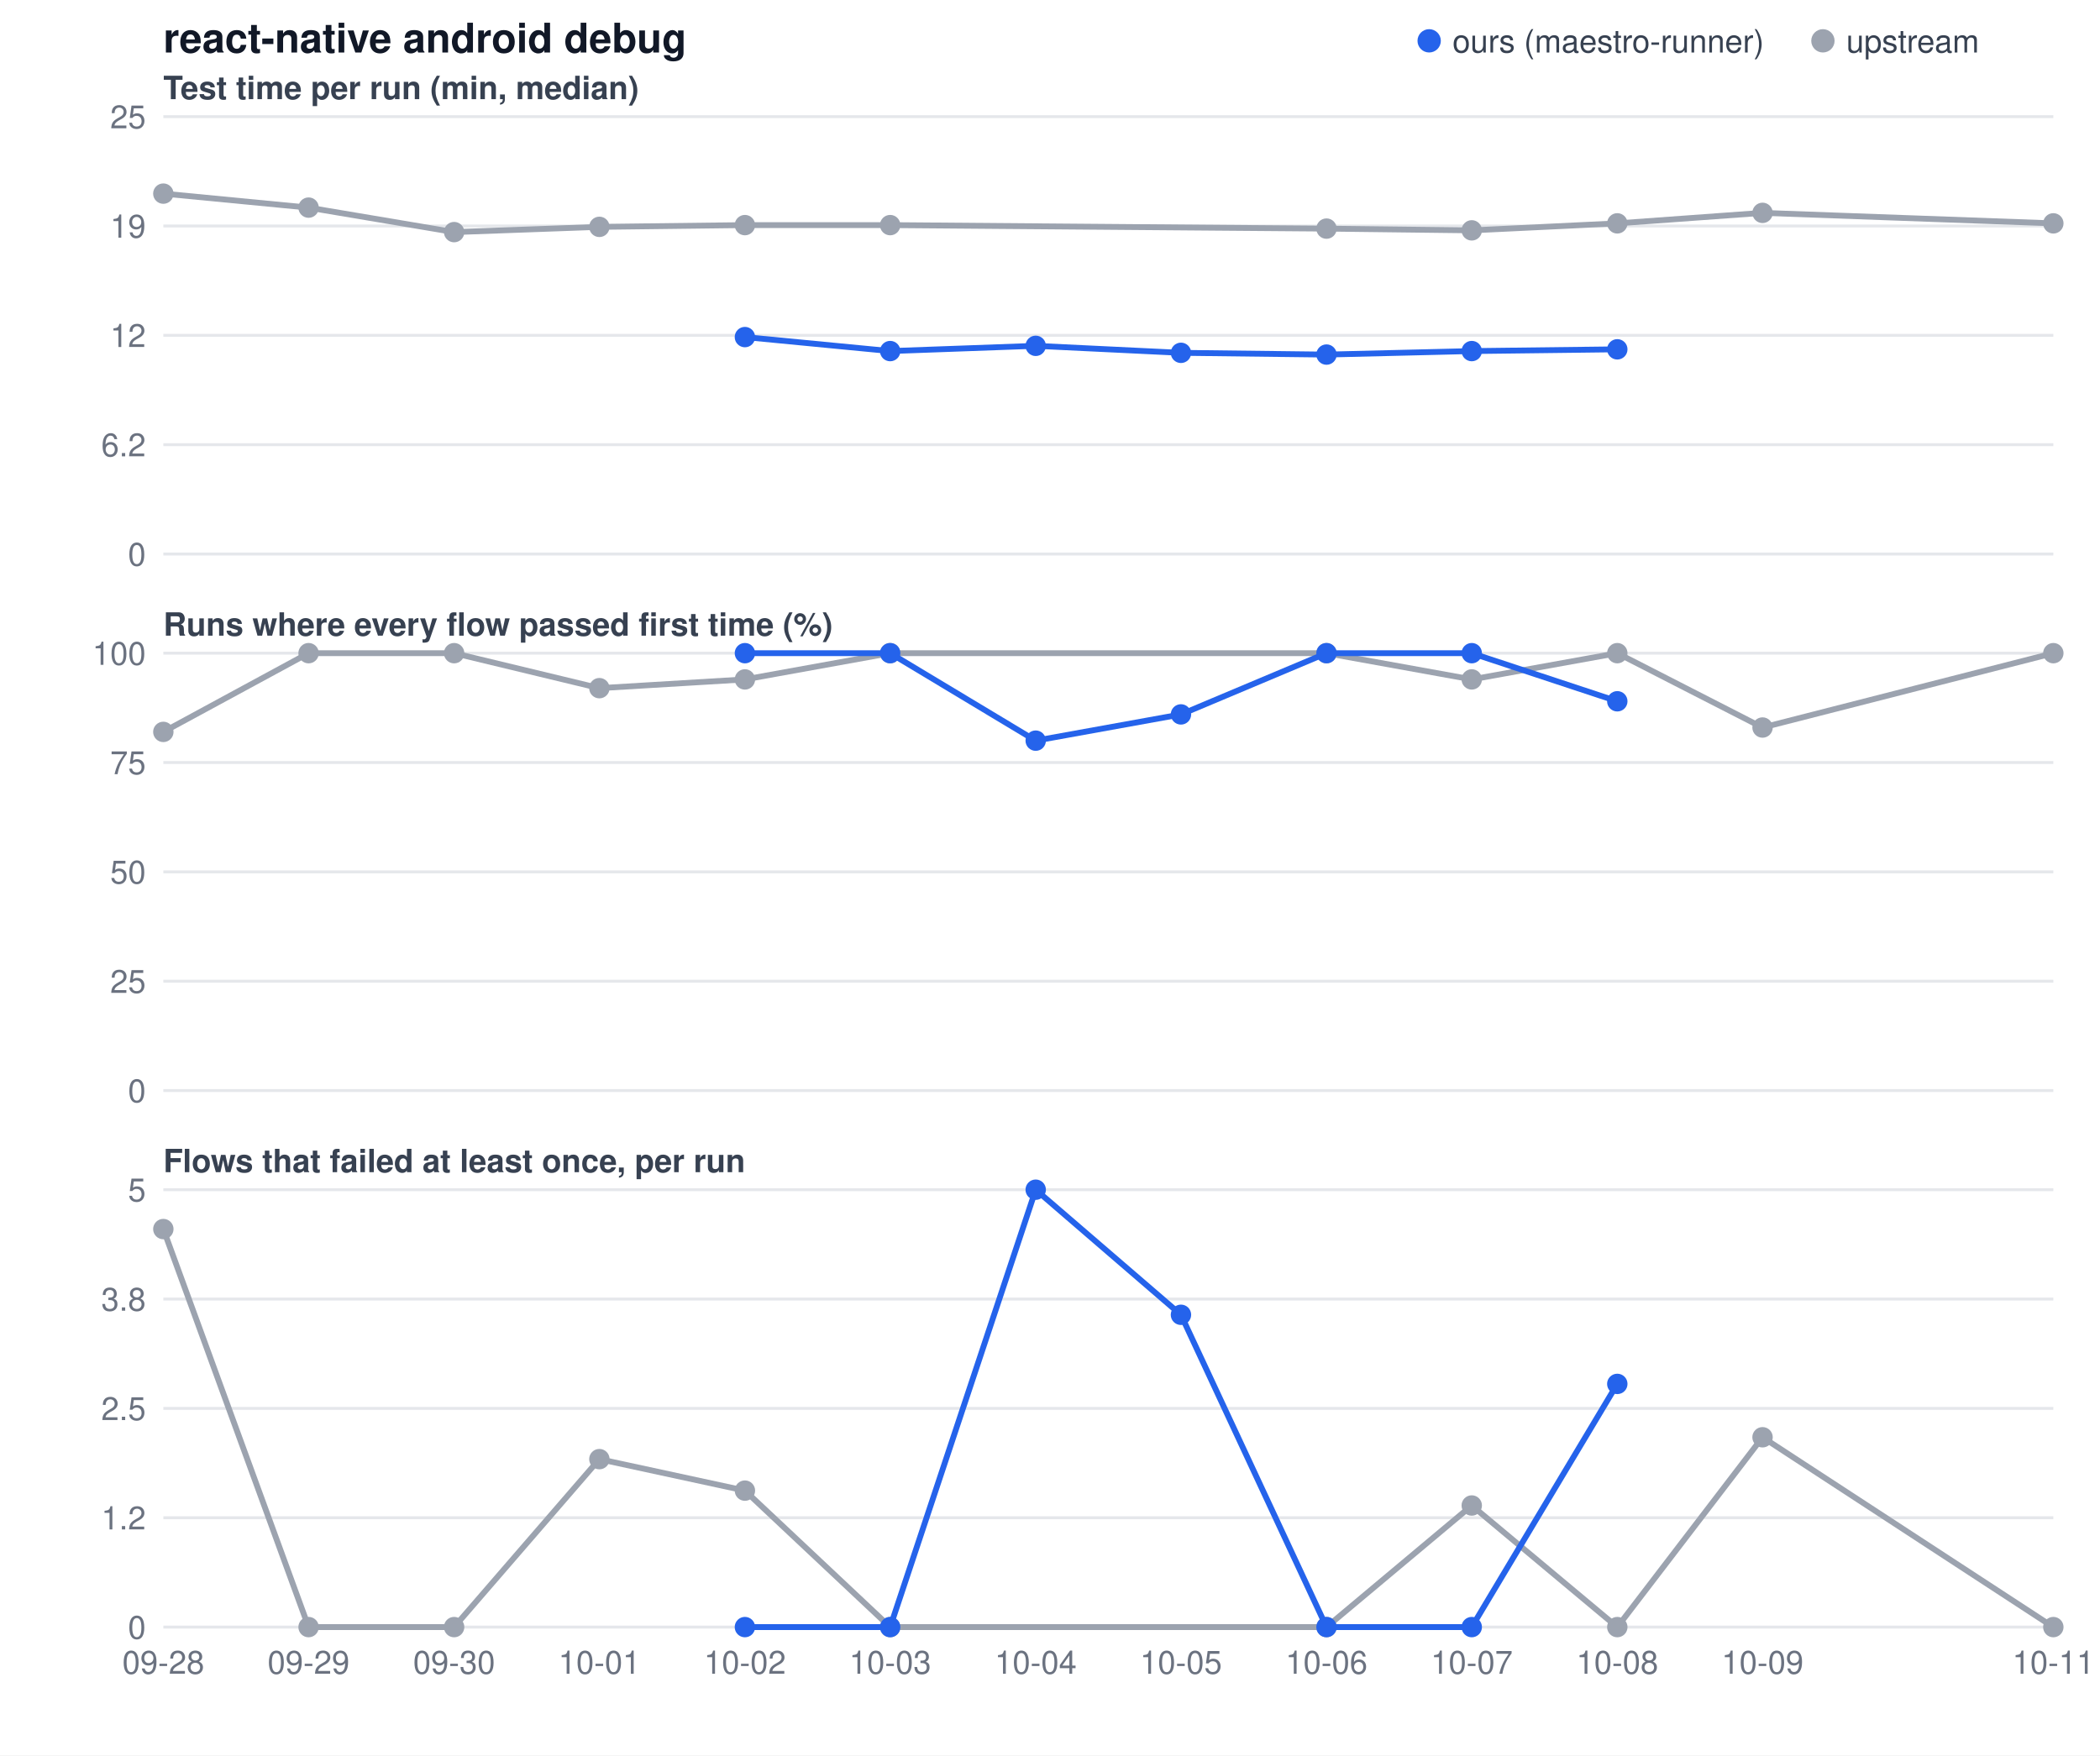
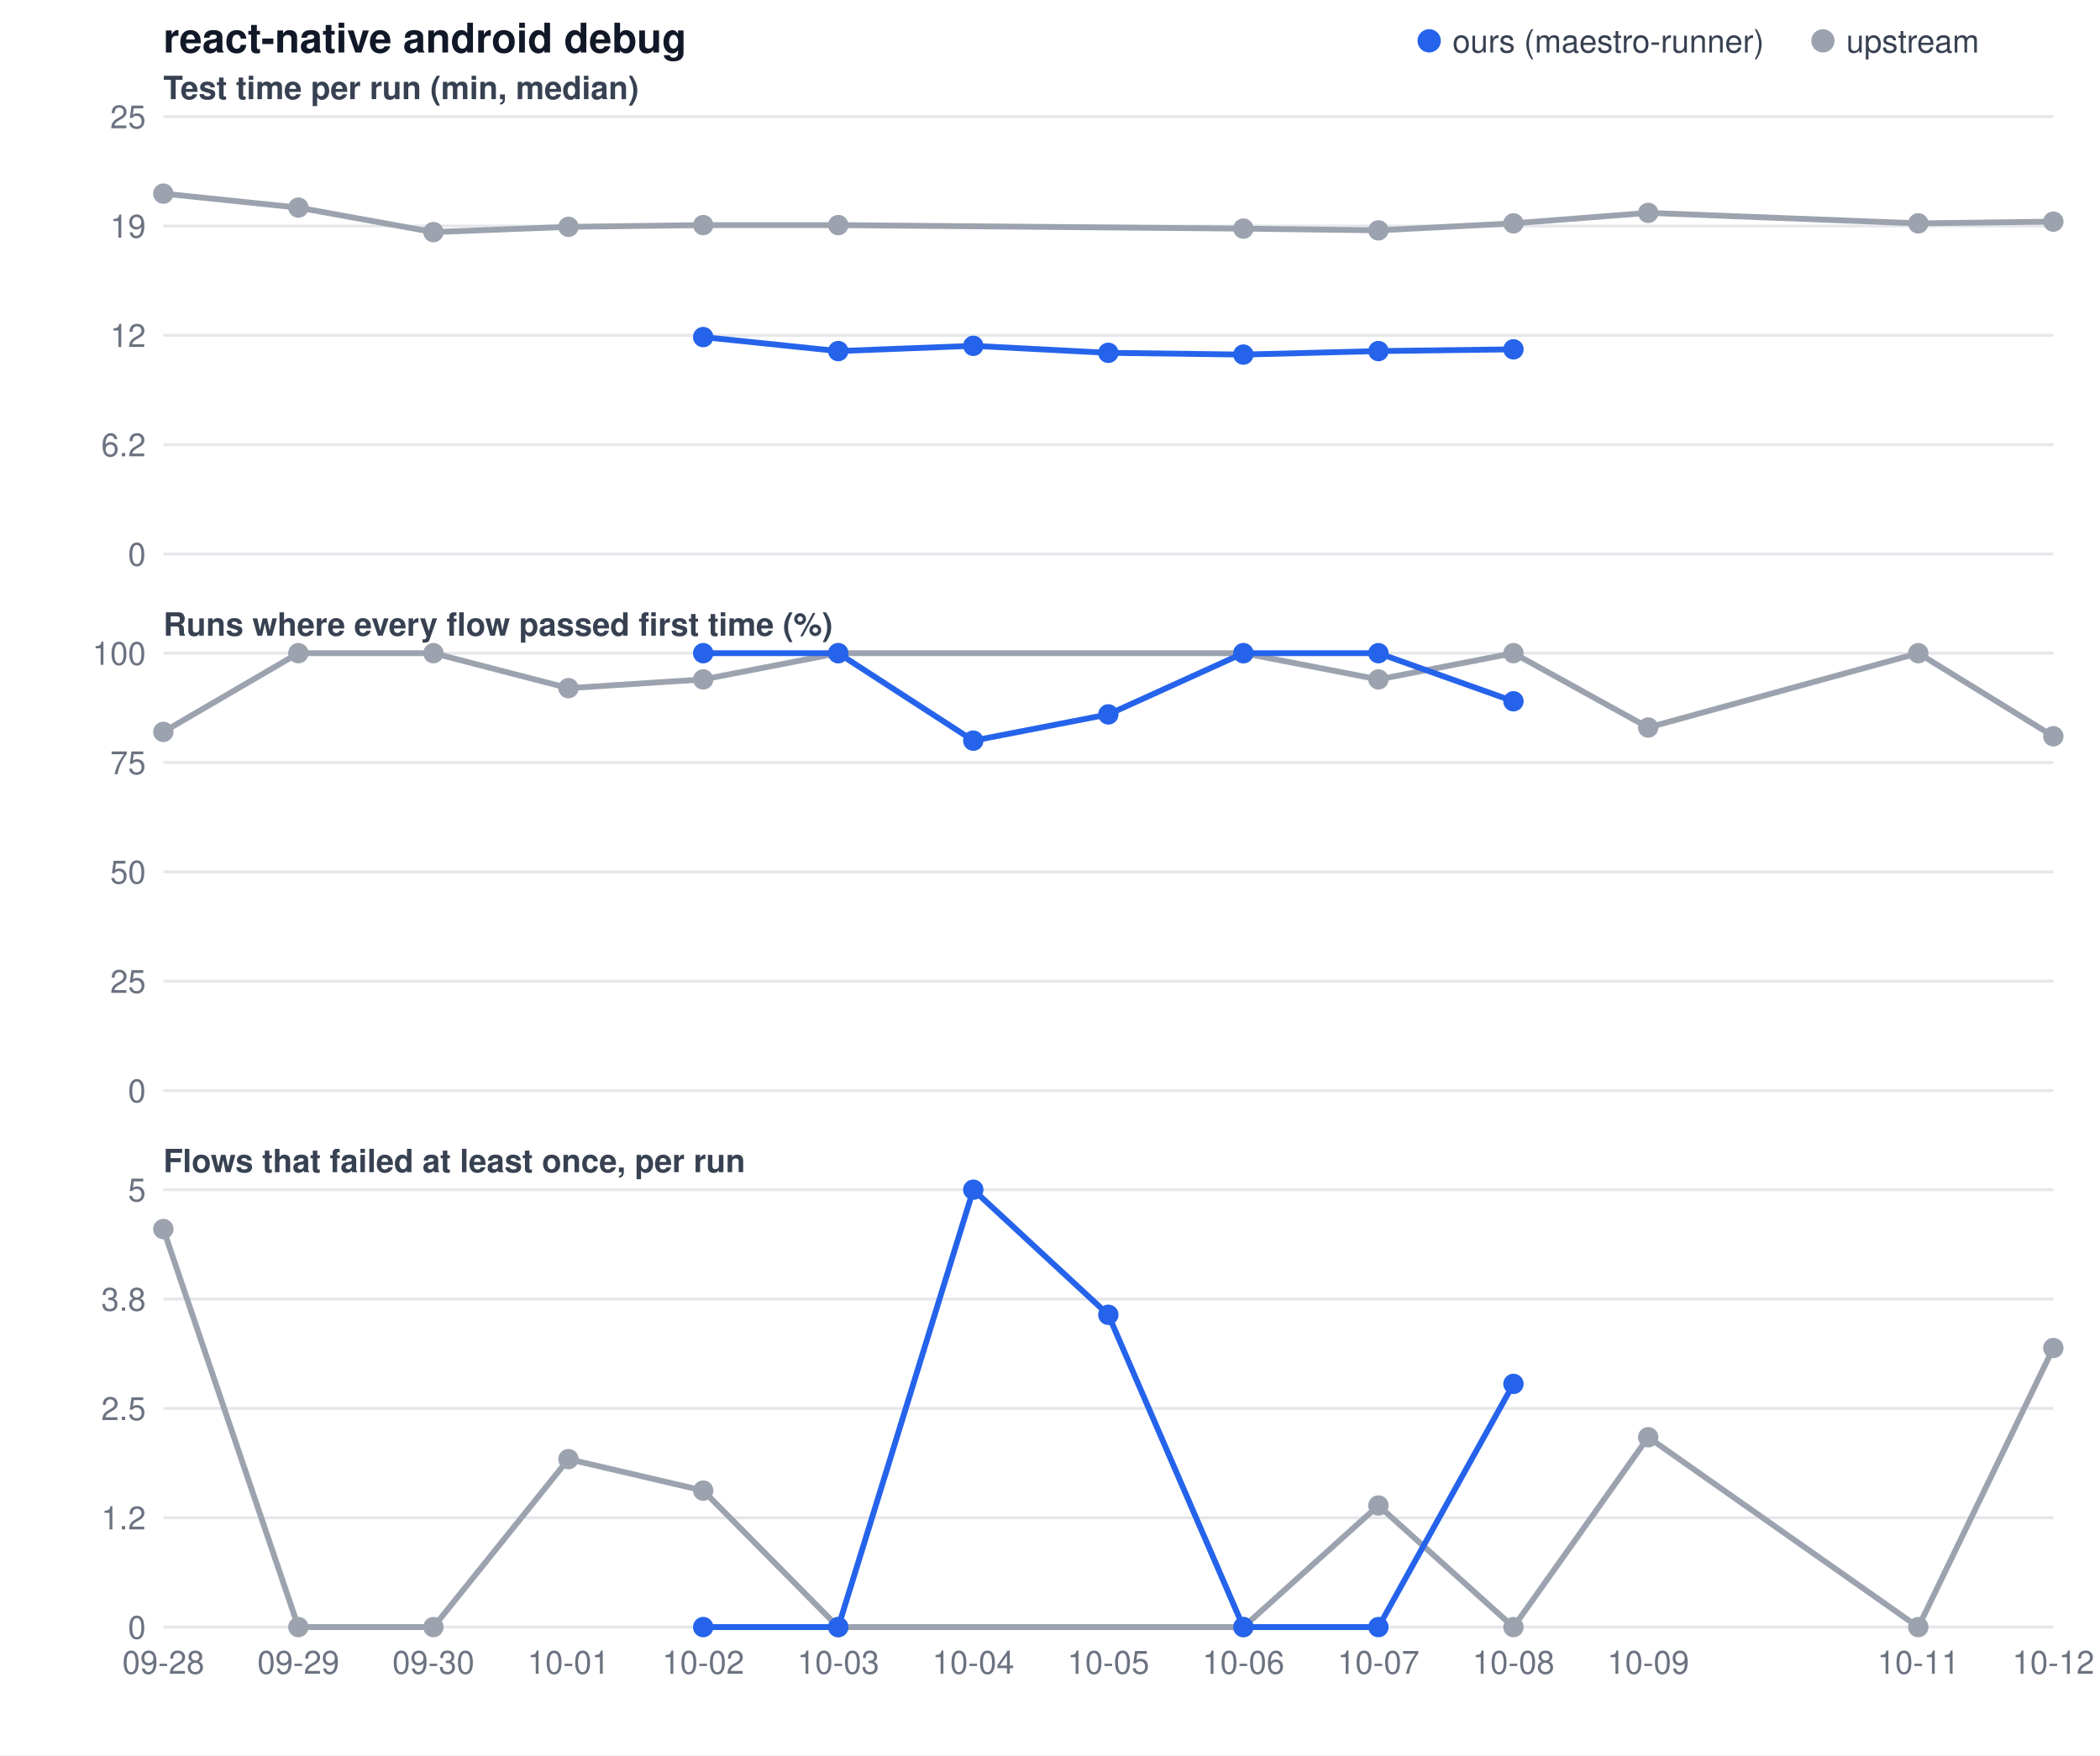
<svg xmlns="http://www.w3.org/2000/svg" width="720" height="602" font-family="-apple-system,Segoe UI,Helvetica,Arial,sans-serif" font-size="11">
  <rect width="100%" height="100%" fill="#ffffff" />
  <text x="56" y="18" font-size="14" font-weight="600" fill="#111827">react-native android debug</text>
  <circle cx="490" cy="14" r="4" fill="#2563eb" />
  <text x="498" y="18" fill="#374151">ours (maestro-runner)</text>
  <circle cx="625" cy="14" r="4" fill="#9ca3af" />
  <text x="633" y="18" fill="#374151">upstream</text>
  <text x="56" y="34" fill="#374151" font-weight="600">Test time per run (min, median)</text>
  <line x1="56" x2="704" y1="190.0" y2="190.0" stroke="#e5e7eb" />
  <text x="50" y="194.0" text-anchor="end" fill="#6b7280">0</text>
  <line x1="56" x2="704" y1="152.5" y2="152.5" stroke="#e5e7eb" />
  <text x="50" y="156.5" text-anchor="end" fill="#6b7280">6.2</text>
  <line x1="56" x2="704" y1="115.0" y2="115.0" stroke="#e5e7eb" />
  <text x="50" y="119.0" text-anchor="end" fill="#6b7280">12</text>
  <line x1="56" x2="704" y1="77.5" y2="77.5" stroke="#e5e7eb" />
  <text x="50" y="81.5" text-anchor="end" fill="#6b7280">19</text>
  <line x1="56" x2="704" y1="40.0" y2="40.0" stroke="#e5e7eb" />
  <text x="50" y="44.0" text-anchor="end" fill="#6b7280">25</text>
-   <polyline fill="none" stroke="#9ca3af" stroke-width="2" points="56.0,66.4 105.8,71.2 155.7,79.6 205.5,77.8 255.4,77.2 305.2,77.2 454.8,78.4 504.6,79.0 554.5,76.6 604.3,73.0 704.0,76.6" />
+   <polyline fill="none" stroke="#9ca3af" stroke-width="2" points="56.0,66.4 102.3,71.2 148.6,79.6 194.9,77.8 241.1,77.2 287.4,77.2 426.3,78.4 472.6,79.0 518.9,76.6 565.1,73.0 657.7,76.6 704.0,76.0" />
  <circle cx="56.0" cy="66.4" r="3.5" fill="#9ca3af" />
-   <circle cx="105.8" cy="71.2" r="3.5" fill="#9ca3af" />
-   <circle cx="155.7" cy="79.6" r="3.5" fill="#9ca3af" />
-   <circle cx="205.5" cy="77.8" r="3.5" fill="#9ca3af" />
-   <circle cx="255.4" cy="77.2" r="3.5" fill="#9ca3af" />
-   <circle cx="305.2" cy="77.2" r="3.5" fill="#9ca3af" />
-   <circle cx="454.8" cy="78.4" r="3.5" fill="#9ca3af" />
-   <circle cx="504.6" cy="79.0" r="3.5" fill="#9ca3af" />
-   <circle cx="554.5" cy="76.6" r="3.5" fill="#9ca3af" />
-   <circle cx="604.3" cy="73.0" r="3.5" fill="#9ca3af" />
-   <circle cx="704.0" cy="76.6" r="3.5" fill="#9ca3af" />
-   <polyline fill="none" stroke="#2563eb" stroke-width="2" points="255.4,115.6 305.2,120.4 355.1,118.6 404.9,121.0 454.8,121.6 504.6,120.4 554.5,119.8" />
-   <circle cx="255.4" cy="115.6" r="3.5" fill="#2563eb" />
-   <circle cx="305.2" cy="120.4" r="3.5" fill="#2563eb" />
-   <circle cx="355.1" cy="118.6" r="3.5" fill="#2563eb" />
-   <circle cx="404.9" cy="121.0" r="3.5" fill="#2563eb" />
-   <circle cx="454.8" cy="121.6" r="3.5" fill="#2563eb" />
-   <circle cx="504.6" cy="120.4" r="3.5" fill="#2563eb" />
-   <circle cx="554.5" cy="119.8" r="3.5" fill="#2563eb" />
+   <circle cx="102.3" cy="71.2" r="3.5" fill="#9ca3af" />
+   <circle cx="148.6" cy="79.6" r="3.5" fill="#9ca3af" />
+   <circle cx="194.9" cy="77.8" r="3.5" fill="#9ca3af" />
+   <circle cx="241.1" cy="77.2" r="3.5" fill="#9ca3af" />
+   <circle cx="287.4" cy="77.2" r="3.5" fill="#9ca3af" />
+   <circle cx="426.3" cy="78.4" r="3.5" fill="#9ca3af" />
+   <circle cx="472.6" cy="79.0" r="3.5" fill="#9ca3af" />
+   <circle cx="518.9" cy="76.6" r="3.5" fill="#9ca3af" />
+   <circle cx="565.1" cy="73.0" r="3.5" fill="#9ca3af" />
+   <circle cx="657.7" cy="76.6" r="3.5" fill="#9ca3af" />
+   <circle cx="704.0" cy="76.0" r="3.5" fill="#9ca3af" />
+   <polyline fill="none" stroke="#2563eb" stroke-width="2" points="241.1,115.6 287.4,120.4 333.7,118.6 380.0,121.0 426.3,121.6 472.6,120.4 518.9,119.8" />
+   <circle cx="241.1" cy="115.6" r="3.5" fill="#2563eb" />
+   <circle cx="287.4" cy="120.4" r="3.5" fill="#2563eb" />
+   <circle cx="333.7" cy="118.6" r="3.5" fill="#2563eb" />
+   <circle cx="380.0" cy="121.0" r="3.5" fill="#2563eb" />
+   <circle cx="426.3" cy="121.6" r="3.5" fill="#2563eb" />
+   <circle cx="472.6" cy="120.4" r="3.5" fill="#2563eb" />
+   <circle cx="518.9" cy="119.8" r="3.5" fill="#2563eb" />
  <text x="56" y="218" fill="#374151" font-weight="600">Runs where every flow passed first time (%)</text>
  <line x1="56" x2="704" y1="374.0" y2="374.0" stroke="#e5e7eb" />
  <text x="50" y="378.0" text-anchor="end" fill="#6b7280">0</text>
  <line x1="56" x2="704" y1="336.5" y2="336.5" stroke="#e5e7eb" />
  <text x="50" y="340.5" text-anchor="end" fill="#6b7280">25</text>
  <line x1="56" x2="704" y1="299.0" y2="299.0" stroke="#e5e7eb" />
  <text x="50" y="303.0" text-anchor="end" fill="#6b7280">50</text>
  <line x1="56" x2="704" y1="261.5" y2="261.5" stroke="#e5e7eb" />
  <text x="50" y="265.5" text-anchor="end" fill="#6b7280">75</text>
  <line x1="56" x2="704" y1="224.0" y2="224.0" stroke="#e5e7eb" />
  <text x="50" y="228.0" text-anchor="end" fill="#6b7280">100</text>
-   <polyline fill="none" stroke="#9ca3af" stroke-width="2" points="56.0,251.0 105.8,224.0 155.7,224.0 205.5,236.0 255.4,233.0 305.2,224.0 454.8,224.0 504.6,233.0 554.5,224.0 604.3,249.5 704.0,224.0" />
+   <polyline fill="none" stroke="#9ca3af" stroke-width="2" points="56.0,251.0 102.3,224.0 148.6,224.0 194.9,236.0 241.1,233.0 287.4,224.0 426.3,224.0 472.6,233.0 518.9,224.0 565.1,249.5 657.7,224.0 704.0,252.5" />
  <circle cx="56.0" cy="251.0" r="3.5" fill="#9ca3af" />
-   <circle cx="105.8" cy="224.0" r="3.5" fill="#9ca3af" />
-   <circle cx="155.7" cy="224.0" r="3.5" fill="#9ca3af" />
-   <circle cx="205.5" cy="236.0" r="3.5" fill="#9ca3af" />
-   <circle cx="255.4" cy="233.0" r="3.5" fill="#9ca3af" />
-   <circle cx="305.2" cy="224.0" r="3.5" fill="#9ca3af" />
-   <circle cx="454.8" cy="224.0" r="3.5" fill="#9ca3af" />
-   <circle cx="504.6" cy="233.0" r="3.5" fill="#9ca3af" />
-   <circle cx="554.5" cy="224.0" r="3.5" fill="#9ca3af" />
-   <circle cx="604.3" cy="249.5" r="3.5" fill="#9ca3af" />
-   <circle cx="704.0" cy="224.0" r="3.5" fill="#9ca3af" />
-   <polyline fill="none" stroke="#2563eb" stroke-width="2" points="255.4,224.0 305.2,224.0 355.1,254.0 404.9,245.0 454.8,224.0 504.6,224.0 554.5,240.5" />
-   <circle cx="255.4" cy="224.0" r="3.5" fill="#2563eb" />
-   <circle cx="305.2" cy="224.0" r="3.5" fill="#2563eb" />
-   <circle cx="355.1" cy="254.0" r="3.5" fill="#2563eb" />
-   <circle cx="404.9" cy="245.0" r="3.5" fill="#2563eb" />
-   <circle cx="454.8" cy="224.0" r="3.5" fill="#2563eb" />
-   <circle cx="504.6" cy="224.0" r="3.5" fill="#2563eb" />
-   <circle cx="554.5" cy="240.5" r="3.5" fill="#2563eb" />
+   <circle cx="102.3" cy="224.0" r="3.5" fill="#9ca3af" />
+   <circle cx="148.6" cy="224.0" r="3.5" fill="#9ca3af" />
+   <circle cx="194.9" cy="236.0" r="3.5" fill="#9ca3af" />
+   <circle cx="241.1" cy="233.0" r="3.5" fill="#9ca3af" />
+   <circle cx="287.4" cy="224.0" r="3.5" fill="#9ca3af" />
+   <circle cx="426.3" cy="224.0" r="3.5" fill="#9ca3af" />
+   <circle cx="472.6" cy="233.0" r="3.5" fill="#9ca3af" />
+   <circle cx="518.9" cy="224.0" r="3.5" fill="#9ca3af" />
+   <circle cx="565.1" cy="249.5" r="3.5" fill="#9ca3af" />
+   <circle cx="657.7" cy="224.0" r="3.5" fill="#9ca3af" />
+   <circle cx="704.0" cy="252.5" r="3.5" fill="#9ca3af" />
+   <polyline fill="none" stroke="#2563eb" stroke-width="2" points="241.1,224.0 287.4,224.0 333.7,254.0 380.0,245.0 426.3,224.0 472.6,224.0 518.9,240.5" />
+   <circle cx="241.1" cy="224.0" r="3.5" fill="#2563eb" />
+   <circle cx="287.4" cy="224.0" r="3.5" fill="#2563eb" />
+   <circle cx="333.7" cy="254.0" r="3.5" fill="#2563eb" />
+   <circle cx="380.0" cy="245.0" r="3.5" fill="#2563eb" />
+   <circle cx="426.3" cy="224.0" r="3.5" fill="#2563eb" />
+   <circle cx="472.6" cy="224.0" r="3.5" fill="#2563eb" />
+   <circle cx="518.9" cy="240.5" r="3.5" fill="#2563eb" />
  <text x="56" y="402" fill="#374151" font-weight="600">Flows that failed at least once, per run</text>
  <line x1="56" x2="704" y1="558.0" y2="558.0" stroke="#e5e7eb" />
  <text x="50" y="562.0" text-anchor="end" fill="#6b7280">0</text>
  <line x1="56" x2="704" y1="520.5" y2="520.5" stroke="#e5e7eb" />
  <text x="50" y="524.5" text-anchor="end" fill="#6b7280">1.2</text>
  <line x1="56" x2="704" y1="483.0" y2="483.0" stroke="#e5e7eb" />
  <text x="50" y="487.0" text-anchor="end" fill="#6b7280">2.5</text>
  <line x1="56" x2="704" y1="445.5" y2="445.5" stroke="#e5e7eb" />
  <text x="50" y="449.5" text-anchor="end" fill="#6b7280">3.8</text>
  <line x1="56" x2="704" y1="408.0" y2="408.0" stroke="#e5e7eb" />
  <text x="50" y="412.0" text-anchor="end" fill="#6b7280">5</text>
-   <polyline fill="none" stroke="#9ca3af" stroke-width="2" points="56.0,421.5 105.8,558.0 155.7,558.0 205.5,500.4 255.4,511.2 305.2,558.0 454.8,558.0 504.6,516.3 554.5,558.0 604.3,492.9 704.0,558.0" />
+   <polyline fill="none" stroke="#9ca3af" stroke-width="2" points="56.0,421.5 102.3,558.0 148.6,558.0 194.9,500.4 241.1,511.2 287.4,558.0 426.3,558.0 472.6,516.3 518.9,558.0 565.1,492.9 657.7,558.0 704.0,462.3" />
  <circle cx="56.0" cy="421.5" r="3.5" fill="#9ca3af" />
-   <circle cx="105.8" cy="558.0" r="3.5" fill="#9ca3af" />
-   <circle cx="155.7" cy="558.0" r="3.5" fill="#9ca3af" />
-   <circle cx="205.5" cy="500.4" r="3.5" fill="#9ca3af" />
-   <circle cx="255.4" cy="511.2" r="3.5" fill="#9ca3af" />
-   <circle cx="305.2" cy="558.0" r="3.5" fill="#9ca3af" />
-   <circle cx="454.8" cy="558.0" r="3.5" fill="#9ca3af" />
-   <circle cx="504.6" cy="516.3" r="3.5" fill="#9ca3af" />
-   <circle cx="554.5" cy="558.0" r="3.5" fill="#9ca3af" />
-   <circle cx="604.3" cy="492.9" r="3.5" fill="#9ca3af" />
-   <circle cx="704.0" cy="558.0" r="3.5" fill="#9ca3af" />
-   <polyline fill="none" stroke="#2563eb" stroke-width="2" points="255.4,558.0 305.2,558.0 355.1,408.0 404.9,450.9 454.8,558.0 504.6,558.0 554.5,474.6" />
-   <circle cx="255.4" cy="558.0" r="3.5" fill="#2563eb" />
-   <circle cx="305.2" cy="558.0" r="3.5" fill="#2563eb" />
-   <circle cx="355.1" cy="408.0" r="3.5" fill="#2563eb" />
-   <circle cx="404.9" cy="450.9" r="3.5" fill="#2563eb" />
-   <circle cx="454.8" cy="558.0" r="3.5" fill="#2563eb" />
-   <circle cx="504.6" cy="558.0" r="3.5" fill="#2563eb" />
-   <circle cx="554.5" cy="474.6" r="3.5" fill="#2563eb" />
+   <circle cx="102.3" cy="558.0" r="3.5" fill="#9ca3af" />
+   <circle cx="148.6" cy="558.0" r="3.5" fill="#9ca3af" />
+   <circle cx="194.9" cy="500.4" r="3.5" fill="#9ca3af" />
+   <circle cx="241.1" cy="511.2" r="3.5" fill="#9ca3af" />
+   <circle cx="287.4" cy="558.0" r="3.5" fill="#9ca3af" />
+   <circle cx="426.3" cy="558.0" r="3.5" fill="#9ca3af" />
+   <circle cx="472.6" cy="516.3" r="3.5" fill="#9ca3af" />
+   <circle cx="518.9" cy="558.0" r="3.5" fill="#9ca3af" />
+   <circle cx="565.1" cy="492.9" r="3.5" fill="#9ca3af" />
+   <circle cx="657.7" cy="558.0" r="3.5" fill="#9ca3af" />
+   <circle cx="704.0" cy="462.3" r="3.5" fill="#9ca3af" />
+   <polyline fill="none" stroke="#2563eb" stroke-width="2" points="241.1,558.0 287.4,558.0 333.7,408.0 380.0,450.9 426.3,558.0 472.6,558.0 518.9,474.6" />
+   <circle cx="241.1" cy="558.0" r="3.5" fill="#2563eb" />
+   <circle cx="287.4" cy="558.0" r="3.5" fill="#2563eb" />
+   <circle cx="333.7" cy="408.0" r="3.5" fill="#2563eb" />
+   <circle cx="380.0" cy="450.9" r="3.5" fill="#2563eb" />
+   <circle cx="426.3" cy="558.0" r="3.5" fill="#2563eb" />
+   <circle cx="472.6" cy="558.0" r="3.5" fill="#2563eb" />
+   <circle cx="518.9" cy="474.6" r="3.5" fill="#2563eb" />
  <text x="56.0" y="574" text-anchor="middle" fill="#6b7280">09-28</text>
-   <text x="105.8" y="574" text-anchor="middle" fill="#6b7280">09-29</text>
-   <text x="155.7" y="574" text-anchor="middle" fill="#6b7280">09-30</text>
-   <text x="205.5" y="574" text-anchor="middle" fill="#6b7280">10-01</text>
-   <text x="255.4" y="574" text-anchor="middle" fill="#6b7280">10-02</text>
-   <text x="305.2" y="574" text-anchor="middle" fill="#6b7280">10-03</text>
-   <text x="355.1" y="574" text-anchor="middle" fill="#6b7280">10-04</text>
-   <text x="404.9" y="574" text-anchor="middle" fill="#6b7280">10-05</text>
-   <text x="454.8" y="574" text-anchor="middle" fill="#6b7280">10-06</text>
-   <text x="504.6" y="574" text-anchor="middle" fill="#6b7280">10-07</text>
-   <text x="554.5" y="574" text-anchor="middle" fill="#6b7280">10-08</text>
-   <text x="604.3" y="574" text-anchor="middle" fill="#6b7280">10-09</text>
-   <text x="704.0" y="574" text-anchor="middle" fill="#6b7280">10-11</text>
+   <text x="102.3" y="574" text-anchor="middle" fill="#6b7280">09-29</text>
+   <text x="148.6" y="574" text-anchor="middle" fill="#6b7280">09-30</text>
+   <text x="194.9" y="574" text-anchor="middle" fill="#6b7280">10-01</text>
+   <text x="241.1" y="574" text-anchor="middle" fill="#6b7280">10-02</text>
+   <text x="287.4" y="574" text-anchor="middle" fill="#6b7280">10-03</text>
+   <text x="333.7" y="574" text-anchor="middle" fill="#6b7280">10-04</text>
+   <text x="380.0" y="574" text-anchor="middle" fill="#6b7280">10-05</text>
+   <text x="426.3" y="574" text-anchor="middle" fill="#6b7280">10-06</text>
+   <text x="472.6" y="574" text-anchor="middle" fill="#6b7280">10-07</text>
+   <text x="518.9" y="574" text-anchor="middle" fill="#6b7280">10-08</text>
+   <text x="565.1" y="574" text-anchor="middle" fill="#6b7280">10-09</text>
+   <text x="657.7" y="574" text-anchor="middle" fill="#6b7280">10-11</text>
+   <text x="704.0" y="574" text-anchor="middle" fill="#6b7280">10-12</text>
</svg>
